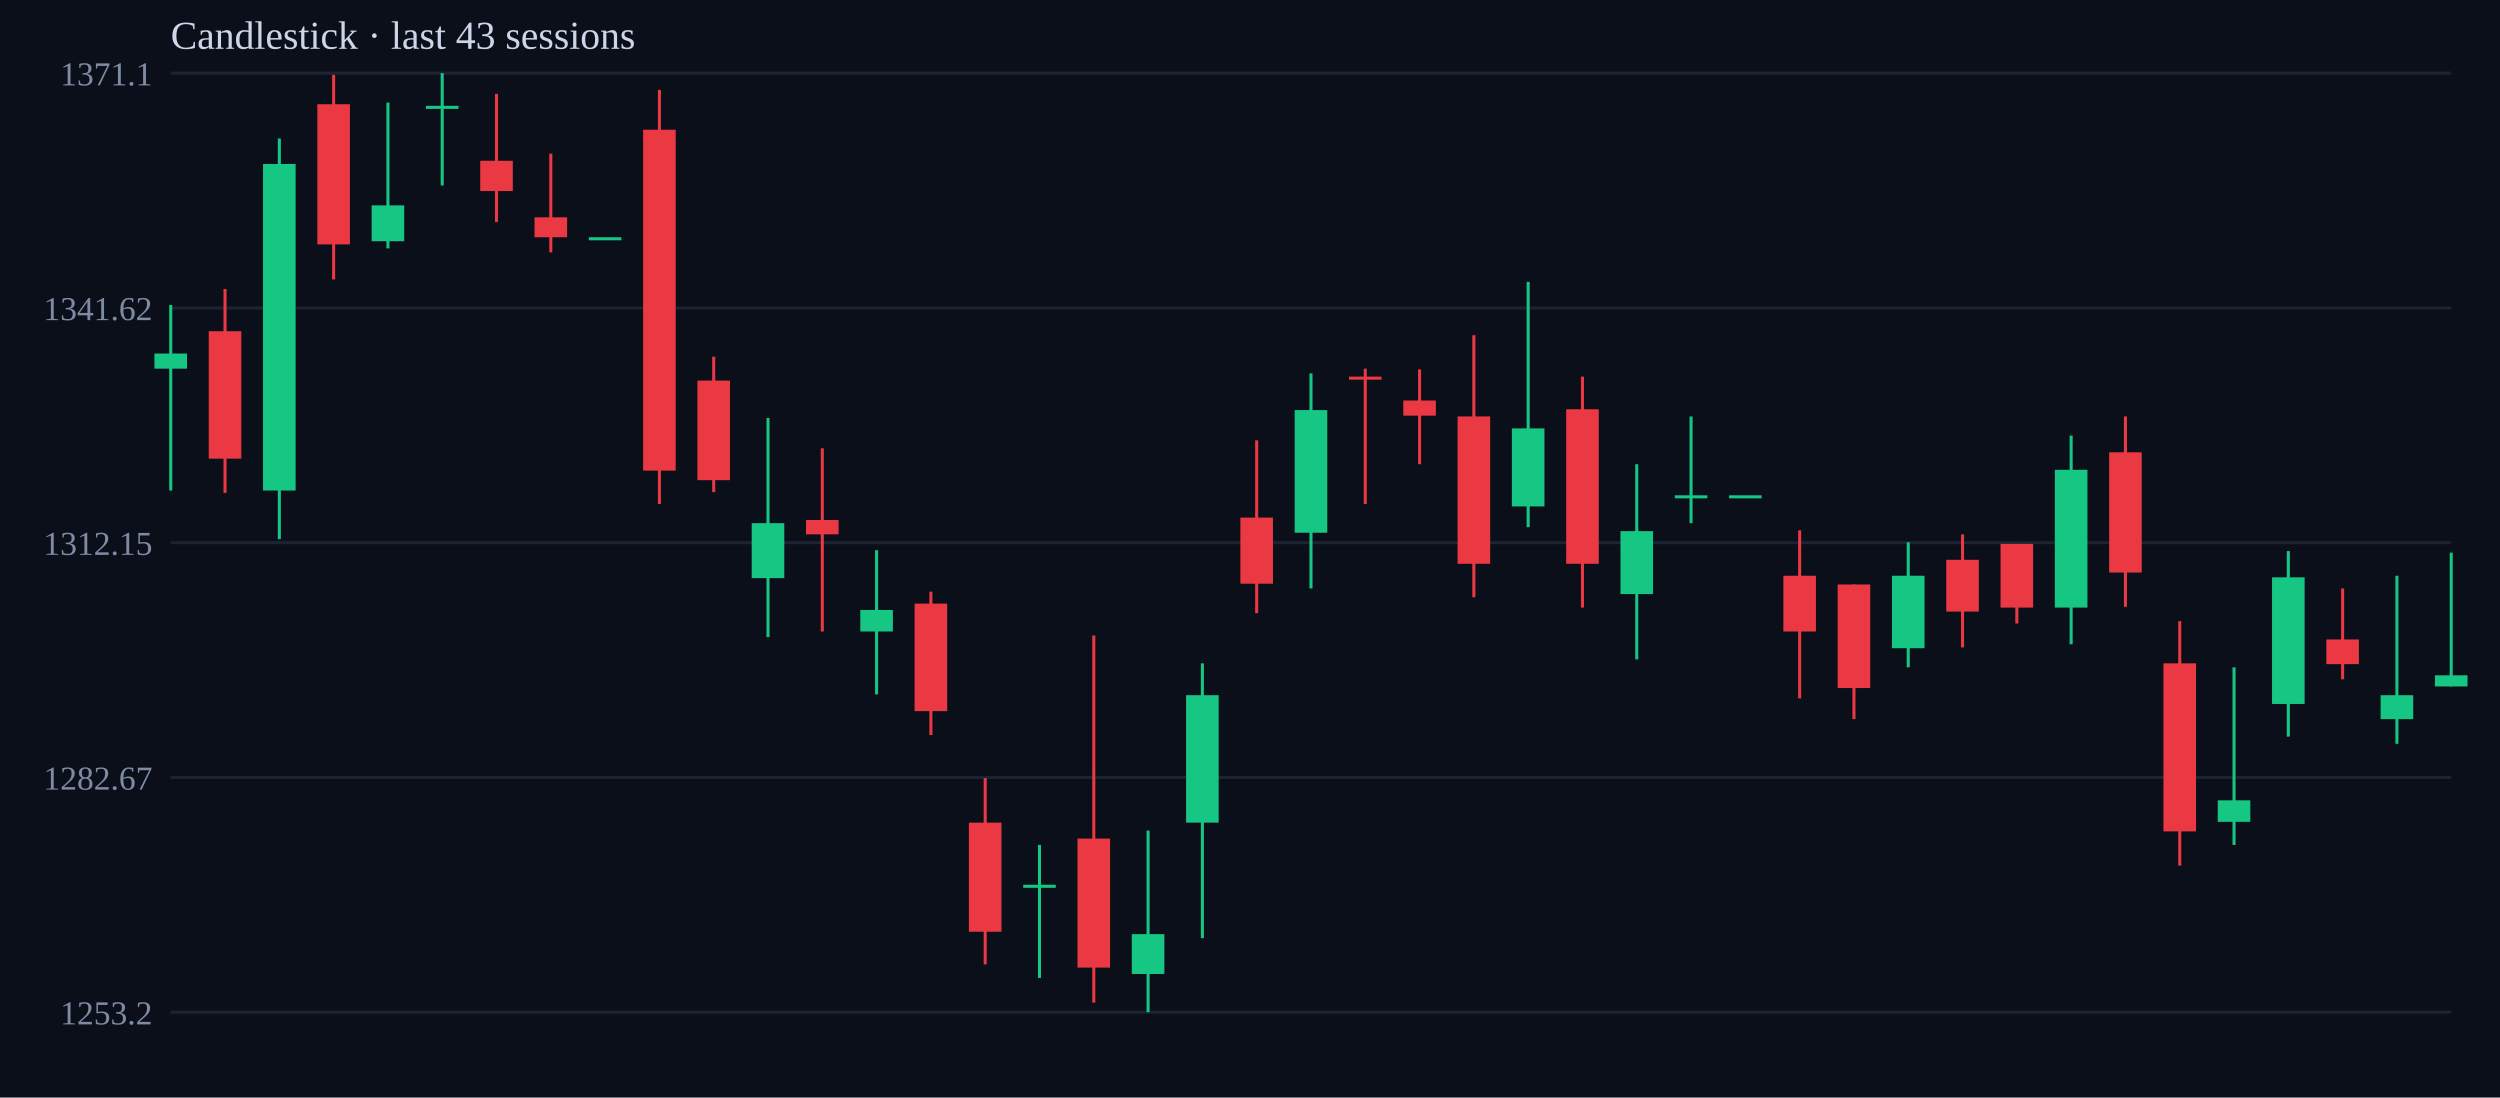
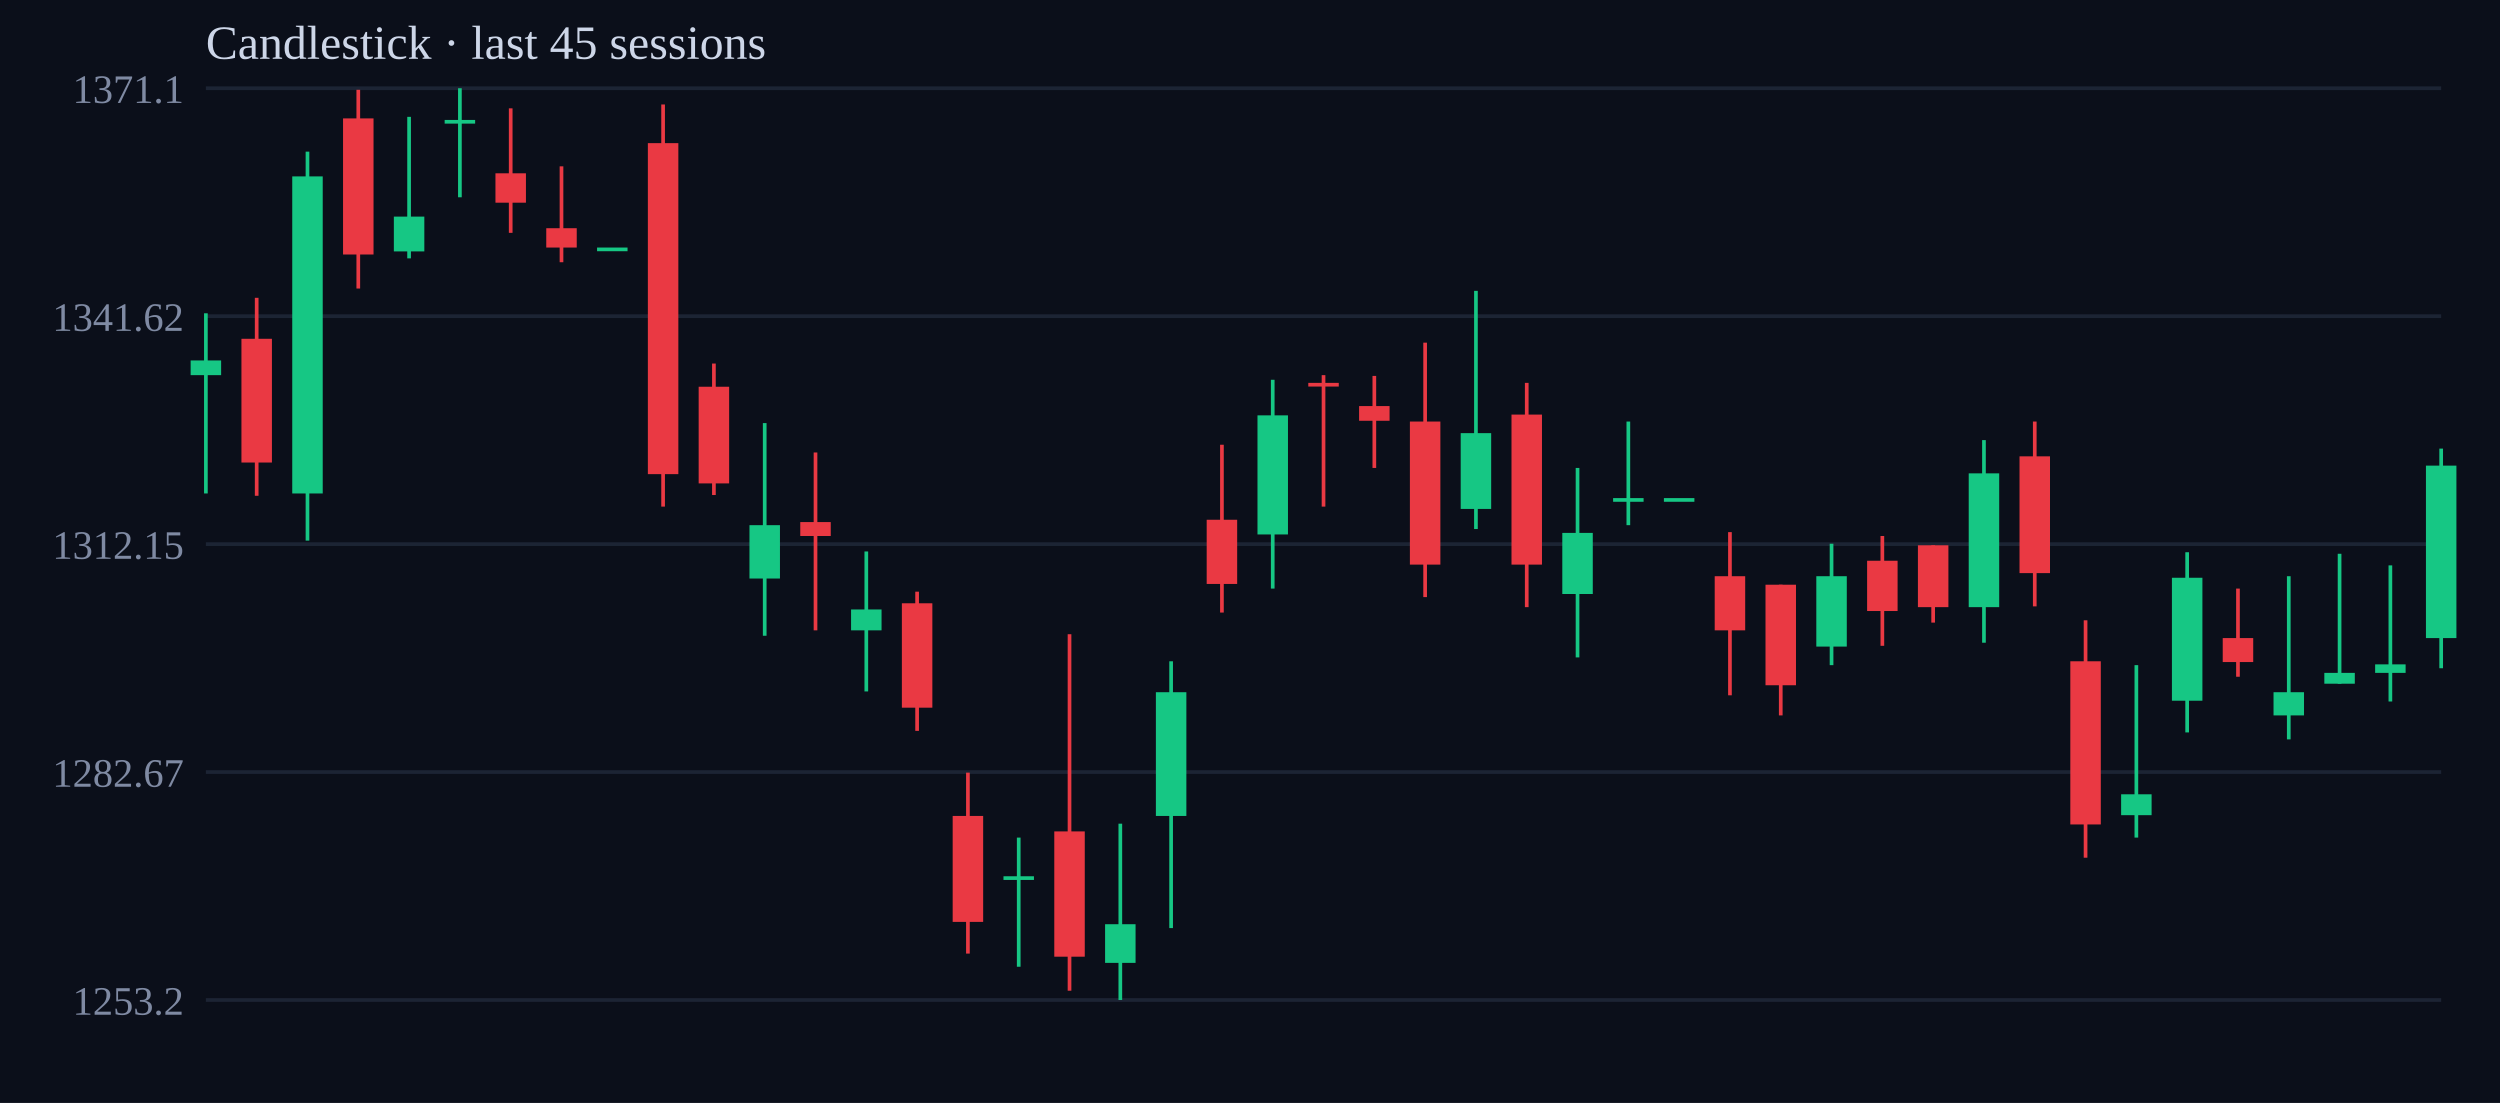
- <svg xmlns="http://www.w3.org/2000/svg" width="820" height="360" viewBox="0 0 820 360">
-   <rect x="0" y="0" width="820" height="360" fill="#0b0f1a" />
-   <line x1="56" y1="24" x2="804" y2="24" stroke="#1c2434" />
+ <svg xmlns="http://www.w3.org/2000/svg" width="680" height="300" viewBox="0 0 680 300">
+   <rect x="0" y="0" width="680" height="300" fill="#0b0f1a" />
+   <line x1="56" y1="24" x2="664" y2="24" stroke="#1c2434" />
  <text x="50" y="28" fill="#7f8aa3" font-size="11" text-anchor="end">1371.1</text>
-   <line x1="56" y1="101" x2="804" y2="101" stroke="#1c2434" />
-   <text x="50" y="105" fill="#7f8aa3" font-size="11" text-anchor="end">1341.62</text>
-   <line x1="56" y1="178" x2="804" y2="178" stroke="#1c2434" />
-   <text x="50" y="182" fill="#7f8aa3" font-size="11" text-anchor="end">1312.15</text>
-   <line x1="56" y1="255" x2="804" y2="255" stroke="#1c2434" />
-   <text x="50" y="259" fill="#7f8aa3" font-size="11" text-anchor="end">1282.67</text>
-   <line x1="56" y1="332" x2="804" y2="332" stroke="#1c2434" />
-   <text x="50" y="336" fill="#7f8aa3" font-size="11" text-anchor="end">1253.2</text>
-   <line x1="56" y1="100.02" x2="56" y2="160.889" stroke="#16c784" stroke-width="1" />
-   <rect x="50.657" y="115.956" width="10.686" height="4.964" fill="#16c784" />
-   <line x1="73.81" y1="94.796" x2="73.81" y2="161.672" stroke="#ea3943" stroke-width="1" />
-   <rect x="68.467" y="108.641" width="10.686" height="41.798" fill="#ea3943" />
-   <line x1="91.619" y1="45.421" x2="91.619" y2="176.824" stroke="#16c784" stroke-width="1" />
-   <rect x="86.276" y="53.781" width="10.686" height="107.108" fill="#16c784" />
-   <line x1="109.429" y1="24.522" x2="109.429" y2="91.661" stroke="#ea3943" stroke-width="1" />
-   <rect x="104.086" y="34.188" width="10.686" height="45.978" fill="#ea3943" />
-   <line x1="127.238" y1="33.666" x2="127.238" y2="81.472" stroke="#16c784" stroke-width="1" />
-   <rect x="121.895" y="67.365" width="10.686" height="11.756" fill="#16c784" />
-   <line x1="145.048" y1="24" x2="145.048" y2="60.835" stroke="#16c784" stroke-width="1" />
-   <rect x="139.705" y="34.711" width="10.686" height="1" fill="#16c784" />
-   <line x1="162.857" y1="30.792" x2="162.857" y2="72.851" stroke="#ea3943" stroke-width="1" />
-   <rect x="157.514" y="52.736" width="10.686" height="9.927" fill="#ea3943" />
-   <line x1="180.667" y1="50.385" x2="180.667" y2="82.779" stroke="#ea3943" stroke-width="1" />
-   <rect x="175.324" y="71.284" width="10.686" height="6.531" fill="#ea3943" />
-   <line x1="198.476" y1="77.815" x2="198.476" y2="77.815" stroke="#16c784" stroke-width="1" />
-   <rect x="193.133" y="77.815" width="10.686" height="1" fill="#16c784" />
-   <line x1="216.286" y1="29.486" x2="216.286" y2="165.33" stroke="#ea3943" stroke-width="1" />
-   <rect x="210.943" y="42.548" width="10.686" height="111.81" fill="#ea3943" />
-   <line x1="234.095" y1="117.001" x2="234.095" y2="161.411" stroke="#ea3943" stroke-width="1" />
-   <rect x="228.752" y="124.838" width="10.686" height="32.655" fill="#ea3943" />
-   <line x1="251.905" y1="137.116" x2="251.905" y2="208.957" stroke="#16c784" stroke-width="1" />
-   <rect x="246.562" y="171.6" width="10.686" height="18.026" fill="#16c784" />
-   <line x1="269.714" y1="147.043" x2="269.714" y2="207.128" stroke="#ea3943" stroke-width="1" />
-   <rect x="264.371" y="170.555" width="10.686" height="4.702" fill="#ea3943" />
-   <line x1="287.524" y1="180.482" x2="287.524" y2="227.766" stroke="#16c784" stroke-width="1" />
-   <rect x="282.181" y="200.075" width="10.686" height="7.053" fill="#16c784" />
-   <line x1="305.333" y1="194.066" x2="305.333" y2="241.089" stroke="#ea3943" stroke-width="1" />
-   <rect x="299.99" y="197.985" width="10.686" height="35.267" fill="#ea3943" />
-   <line x1="323.143" y1="255.196" x2="323.143" y2="316.326" stroke="#ea3943" stroke-width="1" />
-   <rect x="317.8" y="269.825" width="10.686" height="35.79" fill="#ea3943" />
-   <line x1="340.952" y1="277.14" x2="340.952" y2="320.767" stroke="#16c784" stroke-width="1" />
-   <rect x="335.61" y="290.202" width="10.686" height="1" fill="#16c784" />
-   <line x1="358.762" y1="208.434" x2="358.762" y2="328.865" stroke="#ea3943" stroke-width="1" />
-   <rect x="353.419" y="275.05" width="10.686" height="42.32" fill="#ea3943" />
-   <line x1="376.571" y1="272.438" x2="376.571" y2="332" stroke="#16c784" stroke-width="1" />
-   <rect x="371.229" y="306.399" width="10.686" height="13.062" fill="#16c784" />
-   <line x1="394.381" y1="217.578" x2="394.381" y2="307.705" stroke="#16c784" stroke-width="1" />
-   <rect x="389.038" y="228.027" width="10.686" height="41.798" fill="#16c784" />
-   <line x1="412.19" y1="144.431" x2="412.19" y2="201.119" stroke="#ea3943" stroke-width="1" />
-   <rect x="406.848" y="169.771" width="10.686" height="21.683" fill="#ea3943" />
-   <line x1="430" y1="122.487" x2="430" y2="193.021" stroke="#16c784" stroke-width="1" />
-   <rect x="424.657" y="134.504" width="10.686" height="40.231" fill="#16c784" />
-   <line x1="447.81" y1="120.919" x2="447.81" y2="165.33" stroke="#ea3943" stroke-width="1" />
-   <rect x="442.467" y="123.532" width="10.686" height="1" fill="#ea3943" />
-   <line x1="465.619" y1="121.181" x2="465.619" y2="152.268" stroke="#ea3943" stroke-width="1" />
-   <rect x="460.276" y="131.369" width="10.686" height="4.964" fill="#ea3943" />
-   <line x1="483.429" y1="109.947" x2="483.429" y2="195.895" stroke="#ea3943" stroke-width="1" />
-   <rect x="478.086" y="136.594" width="10.686" height="48.329" fill="#ea3943" />
-   <line x1="501.238" y1="92.444" x2="501.238" y2="172.906" stroke="#16c784" stroke-width="1" />
-   <rect x="495.895" y="140.512" width="10.686" height="25.601" fill="#16c784" />
-   <line x1="519.048" y1="123.532" x2="519.048" y2="199.291" stroke="#ea3943" stroke-width="1" />
-   <rect x="513.705" y="134.242" width="10.686" height="50.68" fill="#ea3943" />
-   <line x1="536.857" y1="152.268" x2="536.857" y2="216.271" stroke="#16c784" stroke-width="1" />
-   <rect x="531.514" y="174.212" width="10.686" height="20.638" fill="#16c784" />
-   <line x1="554.667" y1="136.594" x2="554.667" y2="171.6" stroke="#16c784" stroke-width="1" />
-   <rect x="549.324" y="162.456" width="10.686" height="1" fill="#16c784" />
-   <line x1="572.476" y1="162.456" x2="572.476" y2="162.456" stroke="#16c784" stroke-width="1" />
-   <rect x="567.133" y="162.456" width="10.686" height="1" fill="#16c784" />
-   <line x1="590.286" y1="173.951" x2="590.286" y2="229.072" stroke="#ea3943" stroke-width="1" />
-   <rect x="584.943" y="188.841" width="10.686" height="18.287" fill="#ea3943" />
-   <line x1="608.095" y1="191.715" x2="608.095" y2="235.864" stroke="#ea3943" stroke-width="1" />
-   <rect x="602.752" y="191.715" width="10.686" height="33.961" fill="#ea3943" />
-   <line x1="625.905" y1="177.869" x2="625.905" y2="218.884" stroke="#16c784" stroke-width="1" />
-   <rect x="620.562" y="188.841" width="10.686" height="23.773" fill="#16c784" />
-   <line x1="643.714" y1="175.257" x2="643.714" y2="212.353" stroke="#ea3943" stroke-width="1" />
-   <rect x="638.371" y="183.617" width="10.686" height="16.98" fill="#ea3943" />
-   <line x1="661.524" y1="178.392" x2="661.524" y2="204.516" stroke="#ea3943" stroke-width="1" />
-   <rect x="656.181" y="178.392" width="10.686" height="20.899" fill="#ea3943" />
-   <line x1="679.333" y1="142.863" x2="679.333" y2="211.308" stroke="#16c784" stroke-width="1" />
-   <rect x="673.99" y="154.096" width="10.686" height="45.194" fill="#16c784" />
-   <line x1="697.143" y1="136.594" x2="697.143" y2="199.03" stroke="#ea3943" stroke-width="1" />
-   <rect x="691.8" y="148.349" width="10.686" height="39.447" fill="#ea3943" />
-   <line x1="714.952" y1="203.732" x2="714.952" y2="283.932" stroke="#ea3943" stroke-width="1" />
-   <rect x="709.61" y="217.578" width="10.686" height="55.121" fill="#ea3943" />
-   <line x1="732.762" y1="218.884" x2="732.762" y2="277.14" stroke="#16c784" stroke-width="1" />
-   <rect x="727.419" y="262.51" width="10.686" height="7.054" fill="#16c784" />
-   <line x1="750.571" y1="180.743" x2="750.571" y2="241.611" stroke="#16c784" stroke-width="1" />
-   <rect x="745.229" y="189.364" width="10.686" height="41.537" fill="#16c784" />
-   <line x1="768.381" y1="193.021" x2="768.381" y2="222.802" stroke="#ea3943" stroke-width="1" />
-   <rect x="763.038" y="209.74" width="10.686" height="8.098" fill="#ea3943" />
-   <line x1="786.19" y1="188.841" x2="786.19" y2="243.963" stroke="#16c784" stroke-width="1" />
-   <rect x="780.848" y="228.027" width="10.686" height="7.837" fill="#16c784" />
-   <line x1="804" y1="181.265" x2="804" y2="225.153" stroke="#16c784" stroke-width="1" />
-   <rect x="798.657" y="221.496" width="10.686" height="3.657" fill="#16c784" />
-   <text x="56" y="16" fill="#cdd6e8" font-size="13">Candlestick · last 43 sessions</text>
+   <line x1="56" y1="86" x2="664" y2="86" stroke="#1c2434" />
+   <text x="50" y="90" fill="#7f8aa3" font-size="11" text-anchor="end">1341.62</text>
+   <line x1="56" y1="148" x2="664" y2="148" stroke="#1c2434" />
+   <text x="50" y="152" fill="#7f8aa3" font-size="11" text-anchor="end">1312.15</text>
+   <line x1="56" y1="210" x2="664" y2="210" stroke="#1c2434" />
+   <text x="50" y="214" fill="#7f8aa3" font-size="11" text-anchor="end">1282.67</text>
+   <line x1="56" y1="272" x2="664" y2="272" stroke="#1c2434" />
+   <text x="50" y="276" fill="#7f8aa3" font-size="11" text-anchor="end">1253.2</text>
+   <line x1="56" y1="85.211" x2="56" y2="134.222" stroke="#16c784" stroke-width="1" />
+   <rect x="51.855" y="98.042" width="8.291" height="3.997" fill="#16c784" />
+   <line x1="69.818" y1="81.004" x2="69.818" y2="134.853" stroke="#ea3943" stroke-width="1" />
+   <rect x="65.673" y="92.153" width="8.291" height="33.656" fill="#ea3943" />
+   <line x1="83.636" y1="41.248" x2="83.636" y2="147.053" stroke="#16c784" stroke-width="1" />
+   <rect x="79.491" y="47.98" width="8.291" height="86.243" fill="#16c784" />
+   <line x1="97.455" y1="24.421" x2="97.455" y2="78.48" stroke="#ea3943" stroke-width="1" />
+   <rect x="93.309" y="32.204" width="8.291" height="37.021" fill="#ea3943" />
+   <line x1="111.273" y1="31.783" x2="111.273" y2="70.276" stroke="#16c784" stroke-width="1" />
+   <rect x="107.127" y="58.918" width="8.291" height="9.466" fill="#16c784" />
+   <line x1="125.091" y1="24" x2="125.091" y2="53.659" stroke="#16c784" stroke-width="1" />
+   <rect x="120.945" y="32.624" width="8.291" height="1" fill="#16c784" />
+   <line x1="138.909" y1="29.469" x2="138.909" y2="63.335" stroke="#ea3943" stroke-width="1" />
+   <rect x="134.764" y="47.138" width="8.291" height="7.993" fill="#ea3943" />
+   <line x1="152.727" y1="45.245" x2="152.727" y2="71.328" stroke="#ea3943" stroke-width="1" />
+   <rect x="148.582" y="62.073" width="8.291" height="5.259" fill="#ea3943" />
+   <line x1="166.545" y1="67.332" x2="166.545" y2="67.332" stroke="#16c784" stroke-width="1" />
+   <rect x="162.4" y="67.332" width="8.291" height="1" fill="#16c784" />
+   <line x1="180.364" y1="28.417" x2="180.364" y2="137.798" stroke="#ea3943" stroke-width="1" />
+   <rect x="176.218" y="38.935" width="8.291" height="90.029" fill="#ea3943" />
+   <line x1="194.182" y1="98.884" x2="194.182" y2="134.643" stroke="#ea3943" stroke-width="1" />
+   <rect x="190.036" y="105.194" width="8.291" height="26.293" fill="#ea3943" />
+   <line x1="208" y1="115.08" x2="208" y2="172.926" stroke="#16c784" stroke-width="1" />
+   <rect x="203.855" y="142.846" width="8.291" height="14.514" fill="#16c784" />
+   <line x1="221.818" y1="123.074" x2="221.818" y2="171.454" stroke="#ea3943" stroke-width="1" />
+   <rect x="217.673" y="142.005" width="8.291" height="3.786" fill="#ea3943" />
+   <line x1="235.636" y1="149.998" x2="235.636" y2="188.071" stroke="#16c784" stroke-width="1" />
+   <rect x="231.491" y="165.774" width="8.291" height="5.679" fill="#16c784" />
+   <line x1="249.455" y1="160.936" x2="249.455" y2="198.799" stroke="#ea3943" stroke-width="1" />
+   <rect x="245.309" y="164.092" width="8.291" height="28.397" fill="#ea3943" />
+   <line x1="263.273" y1="210.158" x2="263.273" y2="259.379" stroke="#ea3943" stroke-width="1" />
+   <rect x="259.127" y="221.937" width="8.291" height="28.818" fill="#ea3943" />
+   <line x1="277.091" y1="227.827" x2="277.091" y2="262.955" stroke="#16c784" stroke-width="1" />
+   <rect x="272.945" y="238.344" width="8.291" height="1" fill="#16c784" />
+   <line x1="290.909" y1="172.505" x2="290.909" y2="269.476" stroke="#ea3943" stroke-width="1" />
+   <rect x="286.764" y="226.144" width="8.291" height="34.076" fill="#ea3943" />
+   <line x1="304.727" y1="224.041" x2="304.727" y2="272" stroke="#16c784" stroke-width="1" />
+   <rect x="300.582" y="251.386" width="8.291" height="10.517" fill="#16c784" />
+   <line x1="318.545" y1="179.868" x2="318.545" y2="252.438" stroke="#16c784" stroke-width="1" />
+   <rect x="314.4" y="188.282" width="8.291" height="33.656" fill="#16c784" />
+   <line x1="332.364" y1="120.97" x2="332.364" y2="166.616" stroke="#ea3943" stroke-width="1" />
+   <rect x="328.218" y="141.374" width="8.291" height="17.459" fill="#ea3943" />
+   <line x1="346.182" y1="103.301" x2="346.182" y2="160.095" stroke="#16c784" stroke-width="1" />
+   <rect x="342.036" y="112.977" width="8.291" height="32.394" fill="#16c784" />
+   <line x1="360" y1="102.039" x2="360" y2="137.798" stroke="#ea3943" stroke-width="1" />
+   <rect x="355.855" y="104.142" width="8.291" height="1" fill="#ea3943" />
+   <line x1="373.818" y1="102.249" x2="373.818" y2="127.281" stroke="#ea3943" stroke-width="1" />
+   <rect x="369.673" y="110.453" width="8.291" height="3.997" fill="#ea3943" />
+   <line x1="387.636" y1="93.204" x2="387.636" y2="162.409" stroke="#ea3943" stroke-width="1" />
+   <rect x="383.491" y="114.66" width="8.291" height="38.914" fill="#ea3943" />
+   <line x1="401.455" y1="79.111" x2="401.455" y2="143.898" stroke="#16c784" stroke-width="1" />
+   <rect x="397.309" y="117.815" width="8.291" height="20.614" fill="#16c784" />
+   <line x1="415.273" y1="104.142" x2="415.273" y2="165.143" stroke="#ea3943" stroke-width="1" />
+   <rect x="411.127" y="112.767" width="8.291" height="40.808" fill="#ea3943" />
+   <line x1="429.091" y1="127.281" x2="429.091" y2="178.816" stroke="#16c784" stroke-width="1" />
+   <rect x="424.945" y="144.95" width="8.291" height="16.618" fill="#16c784" />
+   <line x1="442.909" y1="114.66" x2="442.909" y2="142.846" stroke="#16c784" stroke-width="1" />
+   <rect x="438.764" y="135.484" width="8.291" height="1" fill="#16c784" />
+   <line x1="456.727" y1="135.484" x2="456.727" y2="135.484" stroke="#16c784" stroke-width="1" />
+   <rect x="452.582" y="135.484" width="8.291" height="1" fill="#16c784" />
+   <line x1="470.545" y1="144.74" x2="470.545" y2="189.123" stroke="#ea3943" stroke-width="1" />
+   <rect x="466.4" y="156.729" width="8.291" height="14.724" fill="#ea3943" />
+   <line x1="484.364" y1="159.043" x2="484.364" y2="194.592" stroke="#ea3943" stroke-width="1" />
+   <rect x="480.218" y="159.043" width="8.291" height="27.345" fill="#ea3943" />
+   <line x1="498.182" y1="147.895" x2="498.182" y2="180.919" stroke="#16c784" stroke-width="1" />
+   <rect x="494.036" y="156.729" width="8.291" height="19.142" fill="#16c784" />
+   <line x1="512" y1="145.791" x2="512" y2="175.661" stroke="#ea3943" stroke-width="1" />
+   <rect x="507.855" y="152.522" width="8.291" height="13.673" fill="#ea3943" />
+   <line x1="525.818" y1="148.315" x2="525.818" y2="169.35" stroke="#ea3943" stroke-width="1" />
+   <rect x="521.673" y="148.315" width="8.291" height="16.828" fill="#ea3943" />
+   <line x1="539.636" y1="119.708" x2="539.636" y2="174.819" stroke="#16c784" stroke-width="1" />
+   <rect x="535.491" y="128.753" width="8.291" height="36.39" fill="#16c784" />
+   <line x1="553.455" y1="114.66" x2="553.455" y2="164.933" stroke="#ea3943" stroke-width="1" />
+   <rect x="549.309" y="124.125" width="8.291" height="31.762" fill="#ea3943" />
+   <line x1="567.273" y1="168.719" x2="567.273" y2="233.296" stroke="#ea3943" stroke-width="1" />
+   <rect x="563.127" y="179.868" width="8.291" height="44.383" fill="#ea3943" />
+   <line x1="581.091" y1="180.919" x2="581.091" y2="227.827" stroke="#16c784" stroke-width="1" />
+   <rect x="576.945" y="216.047" width="8.291" height="5.68" fill="#16c784" />
+   <line x1="594.909" y1="150.209" x2="594.909" y2="199.219" stroke="#16c784" stroke-width="1" />
+   <rect x="590.764" y="157.15" width="8.291" height="33.445" fill="#16c784" />
+   <line x1="608.727" y1="160.095" x2="608.727" y2="184.075" stroke="#ea3943" stroke-width="1" />
+   <rect x="604.582" y="173.557" width="8.291" height="6.521" fill="#ea3943" />
+   <line x1="622.545" y1="156.729" x2="622.545" y2="201.113" stroke="#16c784" stroke-width="1" />
+   <rect x="618.4" y="188.282" width="8.291" height="6.31" fill="#16c784" />
+   <line x1="636.364" y1="150.629" x2="636.364" y2="185.968" stroke="#16c784" stroke-width="1" />
+   <rect x="632.218" y="183.023" width="8.291" height="2.945" fill="#16c784" />
+   <line x1="650.182" y1="153.784" x2="650.182" y2="190.806" stroke="#16c784" stroke-width="1" />
+   <rect x="646.036" y="180.709" width="8.291" height="2.314" fill="#16c784" />
+   <line x1="664" y1="122.022" x2="664" y2="181.761" stroke="#16c784" stroke-width="1" />
+   <rect x="659.855" y="126.65" width="8.291" height="46.908" fill="#16c784" />
+   <text x="56" y="16" fill="#cdd6e8" font-size="13">Candlestick · last 45 sessions</text>
</svg>
